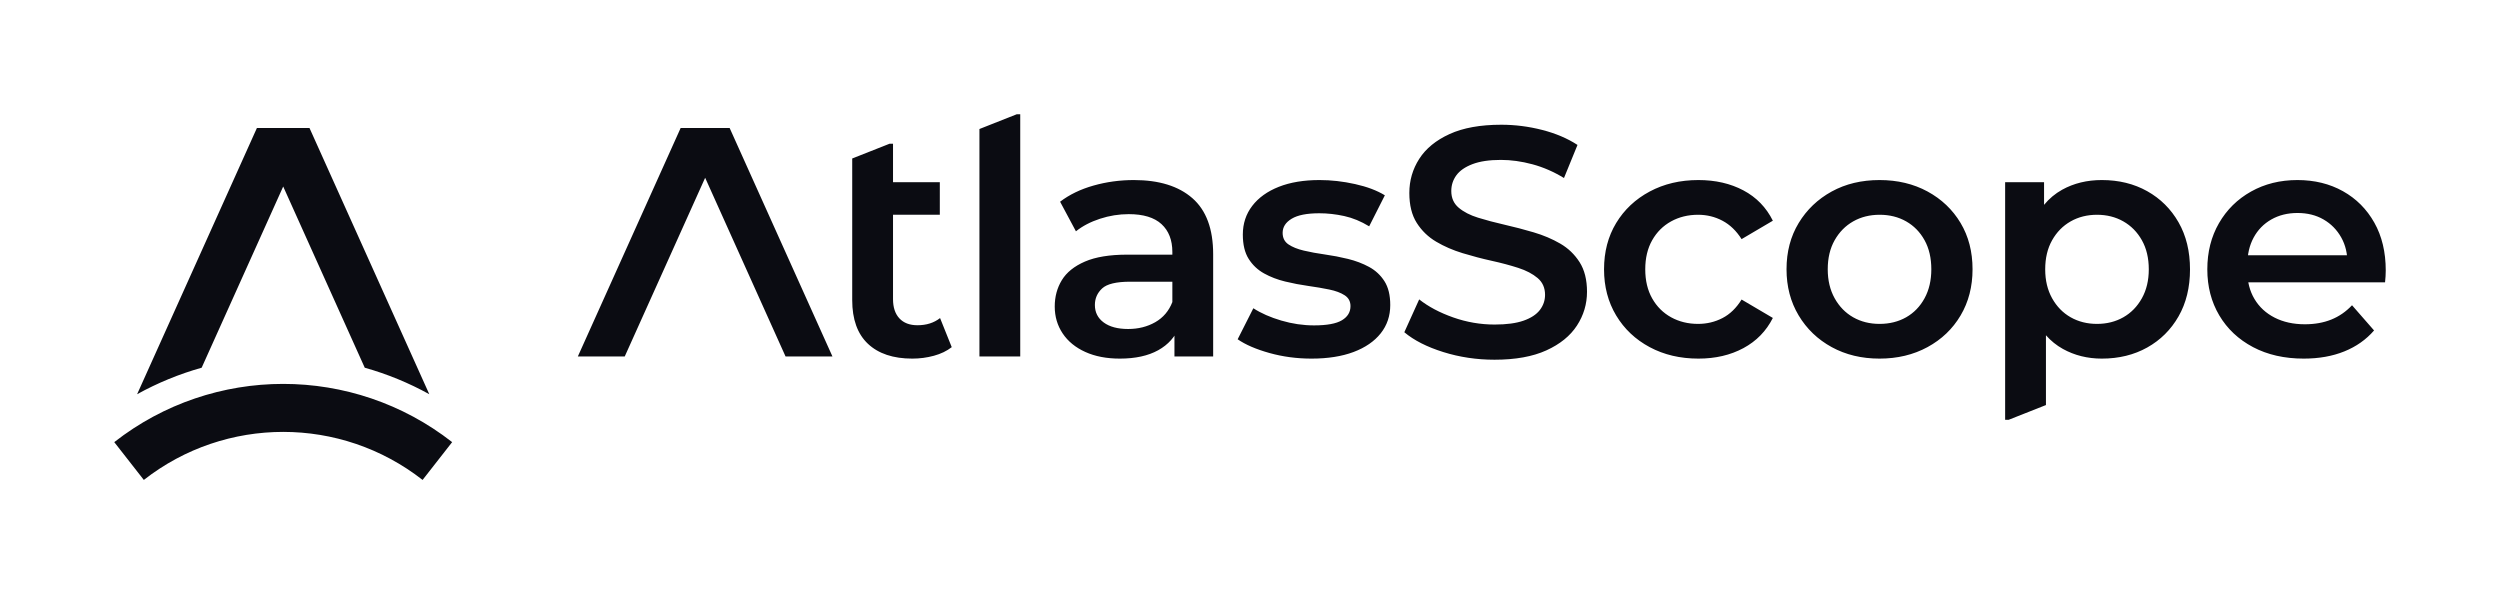
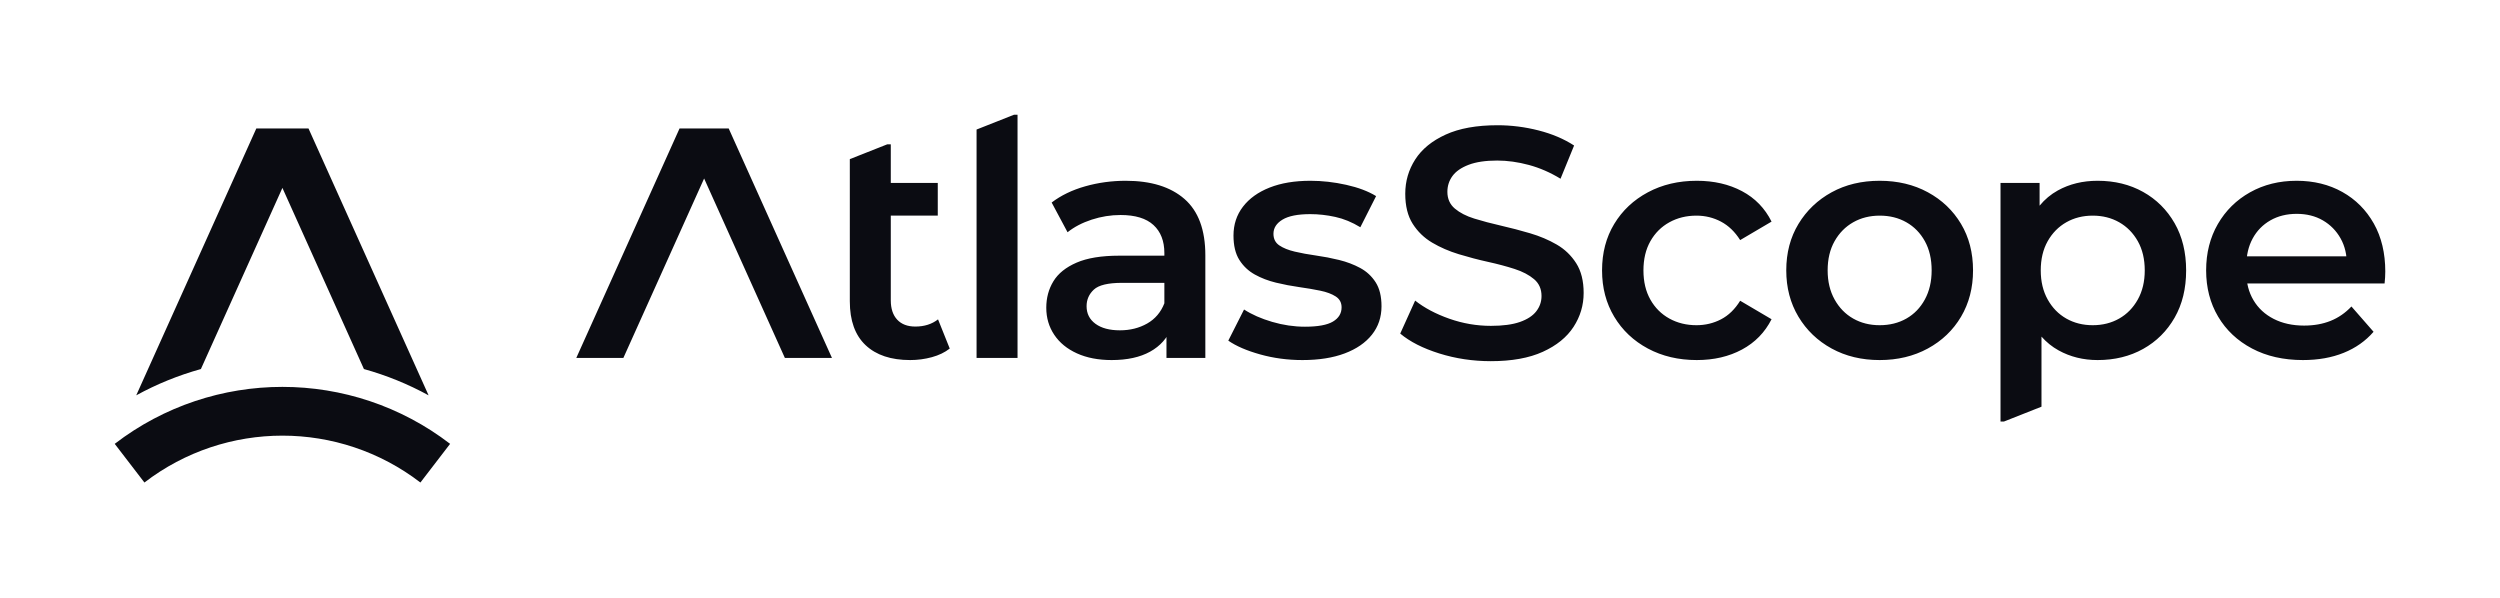
- <svg xmlns="http://www.w3.org/2000/svg" viewBox="0 0 7658.16 1820.15" width="7658.16" height="1820.15">
-   <path fill="#0B0C12" d="M787.02 392L948.02 392L1315.05 1207.61A924 924 0 0 0 1117.31 1126.4L867.52 571.33L617.74 1126.4A924 924 0 0 0 420 1207.61ZM350 1354.36A840 840 0 0 1 1385.05 1354.36L1294.48 1470.15A693 693 0 0 0 440.57 1470.15ZM2085.05 392L2235.05 392L2550.05 1092L2406.39 1092L2160.05 544.56L1913.7 1092L1770.05 1092ZM2794.7 1098.52Q2828.61 1098.52 2860.75 1089.78Q2892.9 1081.03 2915.42 1063.42L2879.7 974.34Q2851.61 996.3 2810.42 996.3Q2774.74 996.3 2755.15 975.34Q2735.55 954.37 2735.55 916.31V657.76H2878.9V558.06H2735.55V440.28H2724.92L2610.56 485.5V532H2610.57V692H2610.56V919.18Q2610.56 1007.8 2658.75 1053.16Q2706.95 1098.52 2794.7 1098.52ZM3000.26 1092H3125.26V350H3114.61L3000.26 395.21ZM3597.65 1092V983.68L3591.23 961.16V771.94Q3591.23 717.14 3558.02 686.56Q3524.81 655.98 3457.62 655.98Q3412.79 655.98 3369.56 670.09Q3326.34 684.21 3295.86 708.56L3247.37 617.9Q3290.14 585.28 3349.74 568.41Q3409.34 551.54 3473.34 551.54Q3589.09 551.54 3652.66 607.14Q3716.23 662.74 3716.23 778.84V1092ZM3430.46 1098.52Q3369.56 1098.52 3324.56 1078.13Q3279.56 1057.74 3255.25 1021.42Q3230.94 985.09 3230.94 938.97Q3230.94 893.8 3252.72 858.11Q3274.49 822.41 3323.46 801.24Q3372.43 780.06 3453.08 780.06H3608V862.94H3462.09Q3398.23 862.94 3376.07 883.58Q3353.91 904.22 3353.91 934.19Q3353.91 967.99 3381.03 987.89Q3408.16 1007.79 3455.8 1007.79Q3502.31 1007.79 3538.78 987.02Q3575.26 966.25 3591.23 925.32L3612.39 1000.16Q3594.17 1047.22 3547.81 1072.87Q3501.46 1098.52 3430.46 1098.52ZM4017.5 1098.52Q3950.12 1098.52 3888.65 1081.34Q3827.18 1064.16 3791.27 1039.29L3839.34 944.28Q3874.86 967.28 3925.05 982.02Q3975.24 996.76 4025.12 996.76Q4084.4 996.76 4110.65 981.05Q4136.91 965.34 4136.91 937.67Q4136.91 916.09 4119.04 904.5Q4101.17 892.91 4071.86 886.86Q4042.56 880.81 4007.31 875.87Q3972.07 870.94 3936.77 862.37Q3901.46 853.81 3872.15 837.55Q3842.85 821.29 3824.98 792.97Q3807.11 764.65 3807.11 718.52Q3807.11 668.26 3835.99 630.61Q3864.88 592.97 3917.37 572.25Q3969.86 551.54 4041.83 551.54Q4095.74 551.54 4150.95 563.85Q4206.16 576.16 4242.19 598.28L4194.12 693.3Q4156.48 670.3 4117.72 661.8Q4078.96 653.3 4041.35 653.3Q3984.42 653.3 3956.73 670.01Q3929.04 686.72 3929.04 713.26Q3929.04 736.58 3946.91 748.67Q3964.78 760.77 3994.09 767.69Q4023.39 774.6 4058.63 779.54Q4093.87 784.47 4129.12 793.1Q4164.36 801.73 4193.66 817.56Q4222.97 833.38 4240.84 861.27Q4258.71 889.16 4258.71 934.41Q4258.71 984.28 4229.45 1021.13Q4200.19 1057.97 4146.34 1078.24Q4092.48 1098.52 4017.5 1098.52ZM4578.08 1101.91Q4496.18 1101.91 4421.14 1078.42Q4346.11 1054.94 4301.81 1017.72L4347.34 917.11Q4389.5 950.47 4451.44 972.32Q4513.37 994.17 4578.34 994.17Q4633.24 994.17 4667.1 982.27Q4700.97 970.37 4716.93 949.68Q4732.9 928.99 4732.9 903.06Q4732.9 871 4710.16 851.73Q4687.42 832.46 4650.74 820.6Q4614.06 808.75 4569.58 798.94Q4525.1 789.14 4480.55 775.57Q4436 762.01 4399.33 740.31Q4362.65 718.62 4339.91 682.86Q4317.17 647.1 4317.17 591.1Q4317.17 533.94 4347.57 486.53Q4377.98 439.13 4440.46 410.61Q4502.95 382.09 4598.76 382.09Q4661.93 382.09 4723.96 397.97Q4785.99 413.84 4832.29 443.97L4790.89 545.31Q4744.12 516.7 4694.31 503.26Q4644.5 489.83 4597.63 489.83Q4544.48 489.83 4510.55 502.79Q4476.62 515.76 4461.15 537.08Q4445.68 558.4 4445.68 585.2Q4445.68 617.13 4468.43 636.34Q4491.17 655.54 4527.84 666.9Q4564.52 678.25 4609.07 688.43Q4653.62 698.6 4698.1 711.73Q4742.58 724.86 4779.26 746.12Q4815.93 767.38 4838.68 803.07Q4861.42 838.77 4861.42 893.77Q4861.42 949.93 4830.58 997.34Q4799.74 1044.74 4736.88 1073.32Q4674.02 1101.91 4578.08 1101.91ZM5202.63 1098.52Q5119.08 1098.52 5053.48 1063.39Q4987.88 1028.26 4950.74 966.37Q4913.59 904.48 4913.59 824.97Q4913.59 744.58 4950.74 683.19Q4987.88 621.8 5053.48 586.67Q5119.08 551.54 5202.63 551.54Q5280.87 551.54 5340.55 583.22Q5400.23 614.91 5430.71 676.1L5334.94 732.5Q5310.98 694.5 5276.46 676.19Q5241.95 657.89 5201.63 657.89Q5155.74 657.89 5119 678.16Q5082.26 698.43 5061.05 735.86Q5039.85 773.29 5039.85 824.97Q5039.85 876.64 5061.05 914.13Q5082.26 951.63 5119 971.9Q5155.74 992.17 5201.63 992.17Q5241.95 992.17 5276.46 974.3Q5310.98 956.43 5334.94 917.56L5430.71 973.96Q5400.23 1034.28 5340.55 1066.4Q5280.87 1098.52 5202.63 1098.52ZM5757.5 1098.52Q5675.33 1098.52 5611.04 1063.32Q5546.75 1028.13 5509.67 966.14Q5472.59 904.16 5472.59 824.82Q5472.59 744.58 5509.83 683.15Q5547.08 621.73 5611.02 586.63Q5674.95 551.54 5757.5 551.54Q5840.06 551.54 5904.54 586.58Q5969.02 621.61 6005.72 682.94Q6042.42 744.27 6042.42 824.83Q6042.42 904.48 6005.84 966.31Q5969.25 1028.13 5904.44 1063.32Q5839.63 1098.52 5757.5 1098.52ZM5757.5 992.17Q5803.4 992.17 5839.07 971.9Q5874.74 951.63 5895.45 913.63Q5916.16 875.64 5916.16 824.86Q5916.16 773.29 5895.45 735.86Q5874.74 698.43 5839.07 678.16Q5803.4 657.89 5757.94 657.89Q5712.48 657.89 5676.8 678.16Q5641.13 698.43 5619.99 735.86Q5598.85 773.29 5598.85 824.86Q5598.85 875.64 5619.99 913.63Q5641.13 951.63 5676.74 971.9Q5712.35 992.17 5757.5 992.17ZM6438.48 1098.52Q6516.57 1098.52 6577.44 1064.52Q6638.31 1030.52 6673.44 969.19Q6708.57 907.87 6708.57 825.09Q6708.57 742.32 6673.44 681Q6638.31 619.67 6577.44 585.61Q6516.57 551.54 6438.48 551.54Q6370.44 551.54 6317.04 581.11Q6285.09 598.8 6261.49 627.5V558.06H6142.26V1286H6152.91L6267.26 1240.79V1026.98Q6289.89 1052.62 6319.24 1068.89Q6372.7 1098.52 6438.48 1098.52ZM6423.66 992.17Q6378.63 992.17 6342.96 971.9Q6307.29 951.63 6286.15 913.7Q6265 875.77 6265 825.09Q6265 773.42 6286.15 735.93Q6307.29 698.43 6342.96 678.16Q6378.63 657.89 6423.66 657.89Q6468.68 657.89 6504.36 678.16Q6540.03 698.43 6561.17 735.93Q6582.31 773.42 6582.31 825.09Q6582.31 875.77 6561.17 913.7Q6540.03 951.63 6504.36 971.9Q6468.68 992.17 6423.66 992.17ZM7056.89 1098.52Q6968.21 1098.52 6901.55 1063.26Q6834.88 1028 6798.24 966.11Q6761.59 904.22 6761.59 824.97Q6761.59 745.45 6797.3 683.63Q6833.01 621.8 6895.68 586.67Q6958.34 551.54 7037.63 551.54Q7116.02 551.54 7177.12 585.72Q7238.22 619.9 7273.19 682.03Q7308.16 744.16 7308.16 828.45Q7308.16 836.09 7307.59 846.24Q7307.03 856.39 7306.03 864.91H6861.52V782.03H7240.01L7190.71 808.41Q7191.58 762.48 7171.81 727.36Q7152.04 692.23 7117.67 672.33Q7083.31 652.43 7037.89 652.43Q6992.48 652.43 6957.61 672.33Q6922.74 692.23 6903.47 727.79Q6884.2 763.35 6884.2 811.03V831.09Q6884.2 879.16 6906.04 915.91Q6927.87 952.66 6967.8 973Q7007.74 993.34 7060.41 993.34Q7105.37 993.34 7141.19 978.98Q7177.01 964.63 7204.88 935.05L7272.38 1012.26Q7235.87 1054.39 7181.28 1076.45Q7126.7 1098.52 7056.89 1098.52Z" />
+ <svg xmlns="http://www.w3.org/2000/svg" viewBox="0 0 7627.34 1822.13" width="7627.34" height="1822.13">
+   <path fill="#0B0C12" d="M781.99 392L941.24 392L1307.6 1206.14A928.38 928.38 0 0 0 1110.31 1125.93L861.61 573.27L612.92 1125.93A928.38 928.38 0 0 0 415.62 1206.14ZM350 1354.15A840 840 0 0 1 1373.23 1354.15L1282.63 1472.13A691.25 691.25 0 0 0 440.6 1472.13ZM2073.23 392L2223.23 392L2538.23 1092L2394.58 1092L2148.23 544.56L1901.88 1092L1758.23 1092ZM2776.88 1098.52Q2810.79 1098.52 2842.94 1089.78Q2875.08 1081.03 2897.6 1063.42L2861.88 974.34Q2833.79 996.3 2792.6 996.3Q2756.93 996.3 2737.33 975.34Q2717.74 954.37 2717.74 916.31V657.76H2861.08V558.06H2717.74V440.28H2707.1L2592.74 485.5V532H2592.75V692H2592.74V919.18Q2592.74 1007.8 2640.94 1053.16Q2689.13 1098.52 2776.88 1098.52ZM2979.44 1092H3104.44V350H3093.8L2979.44 395.21ZM3558.83 1092V983.68L3552.41 961.16V771.94Q3552.41 717.14 3519.2 686.56Q3486 655.98 3418.81 655.98Q3373.97 655.98 3330.75 670.09Q3287.52 684.21 3257.04 708.56L3208.55 617.9Q3251.32 585.28 3310.92 568.41Q3370.52 551.54 3434.52 551.54Q3550.27 551.54 3613.84 607.14Q3677.41 662.74 3677.41 778.84V1092ZM3391.64 1098.52Q3330.74 1098.52 3285.74 1078.13Q3240.74 1057.74 3216.43 1021.42Q3192.13 985.09 3192.13 938.97Q3192.13 893.8 3213.9 858.11Q3235.68 822.41 3284.65 801.24Q3333.62 780.06 3414.26 780.06H3569.19V862.94H3423.27Q3359.41 862.94 3337.25 883.58Q3315.09 904.22 3315.09 934.19Q3315.09 967.99 3342.22 987.89Q3369.34 1007.79 3416.98 1007.79Q3463.49 1007.79 3499.97 987.02Q3536.44 966.25 3552.41 925.32L3573.57 1000.16Q3555.35 1047.22 3509 1072.87Q3462.64 1098.52 3391.64 1098.52ZM3973.69 1098.52Q3906.3 1098.52 3844.83 1081.34Q3783.36 1064.16 3747.45 1039.29L3795.52 944.28Q3831.04 967.28 3881.23 982.02Q3931.43 996.76 3981.3 996.76Q4040.58 996.76 4066.84 981.05Q4093.09 965.34 4093.09 937.67Q4093.09 916.09 4075.22 904.5Q4057.35 892.91 4028.04 886.86Q3998.74 880.81 3963.5 875.87Q3928.25 870.94 3892.95 862.37Q3857.64 853.81 3828.34 837.55Q3799.03 821.29 3781.16 792.97Q3763.29 764.65 3763.29 718.52Q3763.29 668.26 3792.18 630.61Q3821.07 592.97 3873.55 572.25Q3926.04 551.54 3998.01 551.54Q4051.92 551.54 4107.13 563.85Q4162.34 576.16 4198.38 598.28L4150.31 693.3Q4112.66 670.3 4073.9 661.8Q4035.14 653.3 3997.53 653.3Q3940.6 653.3 3912.91 670.01Q3885.22 686.72 3885.22 713.26Q3885.22 736.58 3903.09 748.67Q3920.96 760.77 3950.27 767.69Q3979.57 774.6 4014.81 779.54Q4050.06 784.47 4085.3 793.1Q4120.54 801.73 4149.85 817.56Q4179.15 833.38 4197.02 861.27Q4214.89 889.16 4214.89 934.41Q4214.89 984.28 4185.63 1021.13Q4156.38 1057.97 4102.52 1078.24Q4048.66 1098.52 3973.69 1098.52ZM4548.26 1101.91Q4466.36 1101.91 4391.32 1078.42Q4316.29 1054.94 4272 1017.72L4317.52 917.11Q4359.69 950.47 4421.62 972.32Q4483.56 994.17 4548.52 994.17Q4603.42 994.17 4637.28 982.27Q4671.15 970.37 4687.12 949.68Q4703.08 928.99 4703.08 903.06Q4703.08 871 4680.34 851.73Q4657.6 832.46 4620.92 820.6Q4584.25 808.75 4539.76 798.94Q4495.28 789.14 4450.73 775.57Q4406.19 762.01 4369.51 740.31Q4332.83 718.62 4310.09 682.86Q4287.35 647.1 4287.35 591.1Q4287.35 533.94 4317.75 486.53Q4348.16 439.13 4410.65 410.61Q4473.13 382.09 4568.94 382.09Q4632.11 382.09 4694.14 397.97Q4756.18 413.84 4802.47 443.97L4761.07 545.31Q4714.3 516.7 4664.49 503.26Q4614.69 489.83 4567.81 489.83Q4514.66 489.83 4480.73 502.79Q4446.8 515.76 4431.33 537.08Q4415.87 558.4 4415.87 585.2Q4415.87 617.13 4438.61 636.34Q4461.35 655.54 4498.03 666.9Q4534.7 678.25 4579.25 688.43Q4623.8 698.6 4668.28 711.73Q4712.76 724.86 4749.44 746.12Q4786.12 767.38 4808.86 803.07Q4831.6 838.77 4831.6 893.77Q4831.6 949.93 4800.76 997.34Q4769.92 1044.74 4707.06 1073.32Q4644.2 1101.91 4548.26 1101.91ZM5176.81 1098.52Q5093.26 1098.52 5027.66 1063.39Q4962.07 1028.26 4924.92 966.37Q4887.77 904.48 4887.77 824.97Q4887.77 744.58 4924.92 683.19Q4962.07 621.8 5027.66 586.67Q5093.26 551.54 5176.81 551.54Q5255.05 551.54 5314.73 583.22Q5374.41 614.91 5404.89 676.1L5309.13 732.5Q5285.16 694.5 5250.65 676.19Q5216.13 657.89 5175.81 657.89Q5129.92 657.89 5093.18 678.16Q5056.44 698.43 5035.24 735.86Q5014.03 773.29 5014.03 824.97Q5014.03 876.64 5035.24 914.13Q5056.44 951.63 5093.18 971.9Q5129.92 992.17 5175.81 992.17Q5216.13 992.17 5250.65 974.3Q5285.16 956.43 5309.13 917.56L5404.89 973.96Q5374.41 1034.28 5314.73 1066.4Q5255.05 1098.52 5176.81 1098.52ZM5734.69 1098.52Q5652.52 1098.52 5588.23 1063.32Q5523.94 1028.13 5486.85 966.14Q5449.77 904.16 5449.77 824.82Q5449.77 744.58 5487.02 683.15Q5524.26 621.73 5588.2 586.63Q5652.13 551.54 5734.69 551.54Q5817.24 551.54 5881.72 586.58Q5946.21 621.61 5982.9 682.94Q6019.6 744.27 6019.6 824.83Q6019.6 904.48 5983.02 966.31Q5946.44 1028.13 5881.63 1063.32Q5816.82 1098.52 5734.69 1098.52ZM5734.69 992.17Q5780.58 992.17 5816.25 971.9Q5851.93 951.63 5872.63 913.63Q5893.34 875.64 5893.34 824.86Q5893.34 773.29 5872.63 735.86Q5851.93 698.43 5816.25 678.16Q5780.58 657.89 5735.12 657.89Q5689.66 657.89 5653.99 678.16Q5618.31 698.43 5597.17 735.86Q5576.03 773.29 5576.03 824.86Q5576.03 875.64 5597.17 913.63Q5618.31 951.63 5653.93 971.9Q5689.54 992.17 5734.69 992.17ZM6399.66 1098.52Q6477.75 1098.52 6538.63 1064.52Q6599.5 1030.52 6634.63 969.19Q6669.75 907.87 6669.75 825.09Q6669.75 742.32 6634.63 681Q6599.5 619.67 6538.63 585.61Q6477.75 551.54 6399.66 551.54Q6331.63 551.54 6278.22 581.11Q6246.27 598.8 6222.67 627.5V558.06H6103.44V1286H6114.09L6228.44 1240.79V1026.98Q6251.07 1052.62 6280.42 1068.89Q6333.88 1098.52 6399.66 1098.52ZM6384.84 992.17Q6339.81 992.17 6304.14 971.9Q6268.47 951.63 6247.33 913.7Q6226.19 875.77 6226.19 825.09Q6226.19 773.42 6247.33 735.93Q6268.47 698.43 6304.14 678.16Q6339.81 657.89 6384.84 657.89Q6429.87 657.89 6465.54 678.16Q6501.21 698.43 6522.35 735.93Q6543.5 773.42 6543.5 825.09Q6543.5 875.77 6522.35 913.7Q6501.21 951.63 6465.54 971.9Q6429.87 992.17 6384.84 992.17ZM7026.07 1098.52Q6937.39 1098.52 6870.73 1063.26Q6804.07 1028 6767.42 966.11Q6730.77 904.22 6730.77 824.97Q6730.77 745.45 6766.48 683.63Q6802.19 621.8 6864.86 586.67Q6927.52 551.54 7006.81 551.54Q7085.2 551.54 7146.3 585.72Q7207.4 619.9 7242.37 682.03Q7277.34 744.16 7277.34 828.45Q7277.34 836.09 7276.78 846.24Q7276.21 856.39 7275.21 864.91H6830.7V782.03H7209.19L7159.89 808.41Q7160.76 762.48 7140.99 727.36Q7121.22 692.23 7086.85 672.33Q7052.49 652.43 7007.07 652.43Q6961.66 652.43 6926.79 672.33Q6891.93 692.23 6872.66 727.79Q6853.38 763.35 6853.38 811.03V831.09Q6853.38 879.16 6875.22 915.91Q6897.06 952.66 6936.99 973Q6976.92 993.34 7029.59 993.34Q7074.56 993.34 7110.38 978.98Q7146.19 964.63 7174.07 935.05L7241.56 1012.26Q7205.05 1054.39 7150.47 1076.45Q7095.88 1098.52 7026.07 1098.52Z" />
</svg>
